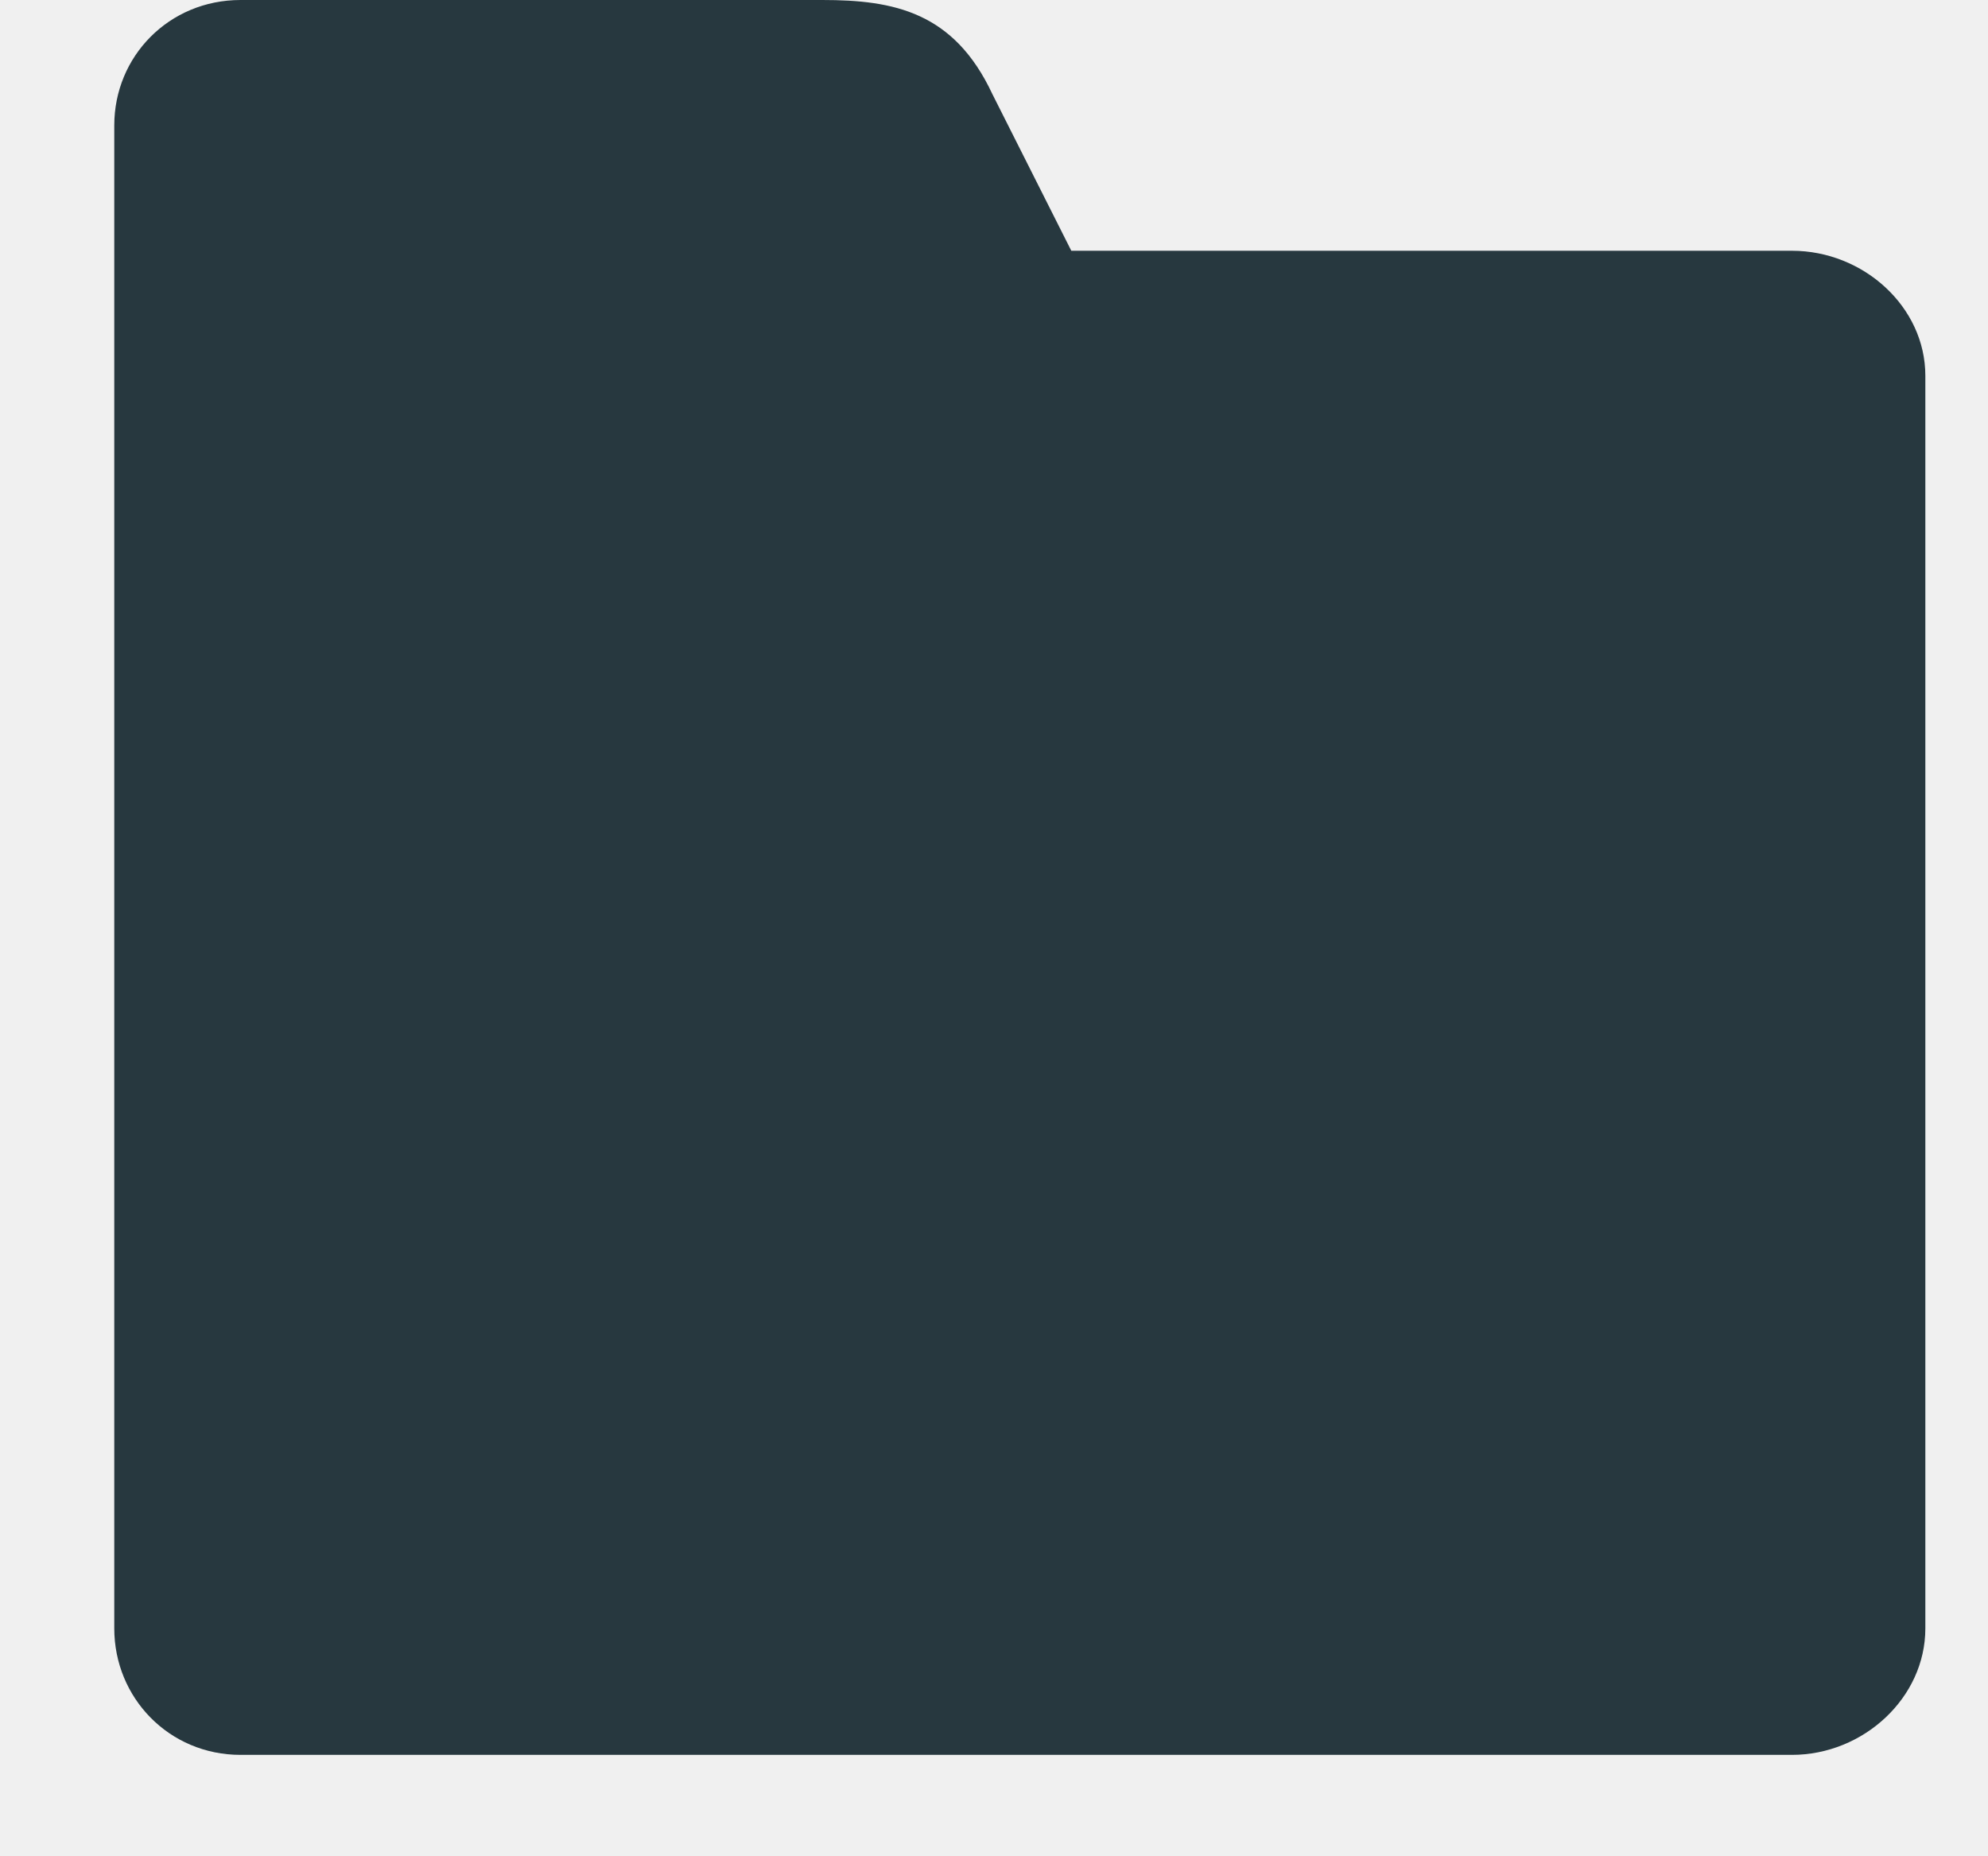
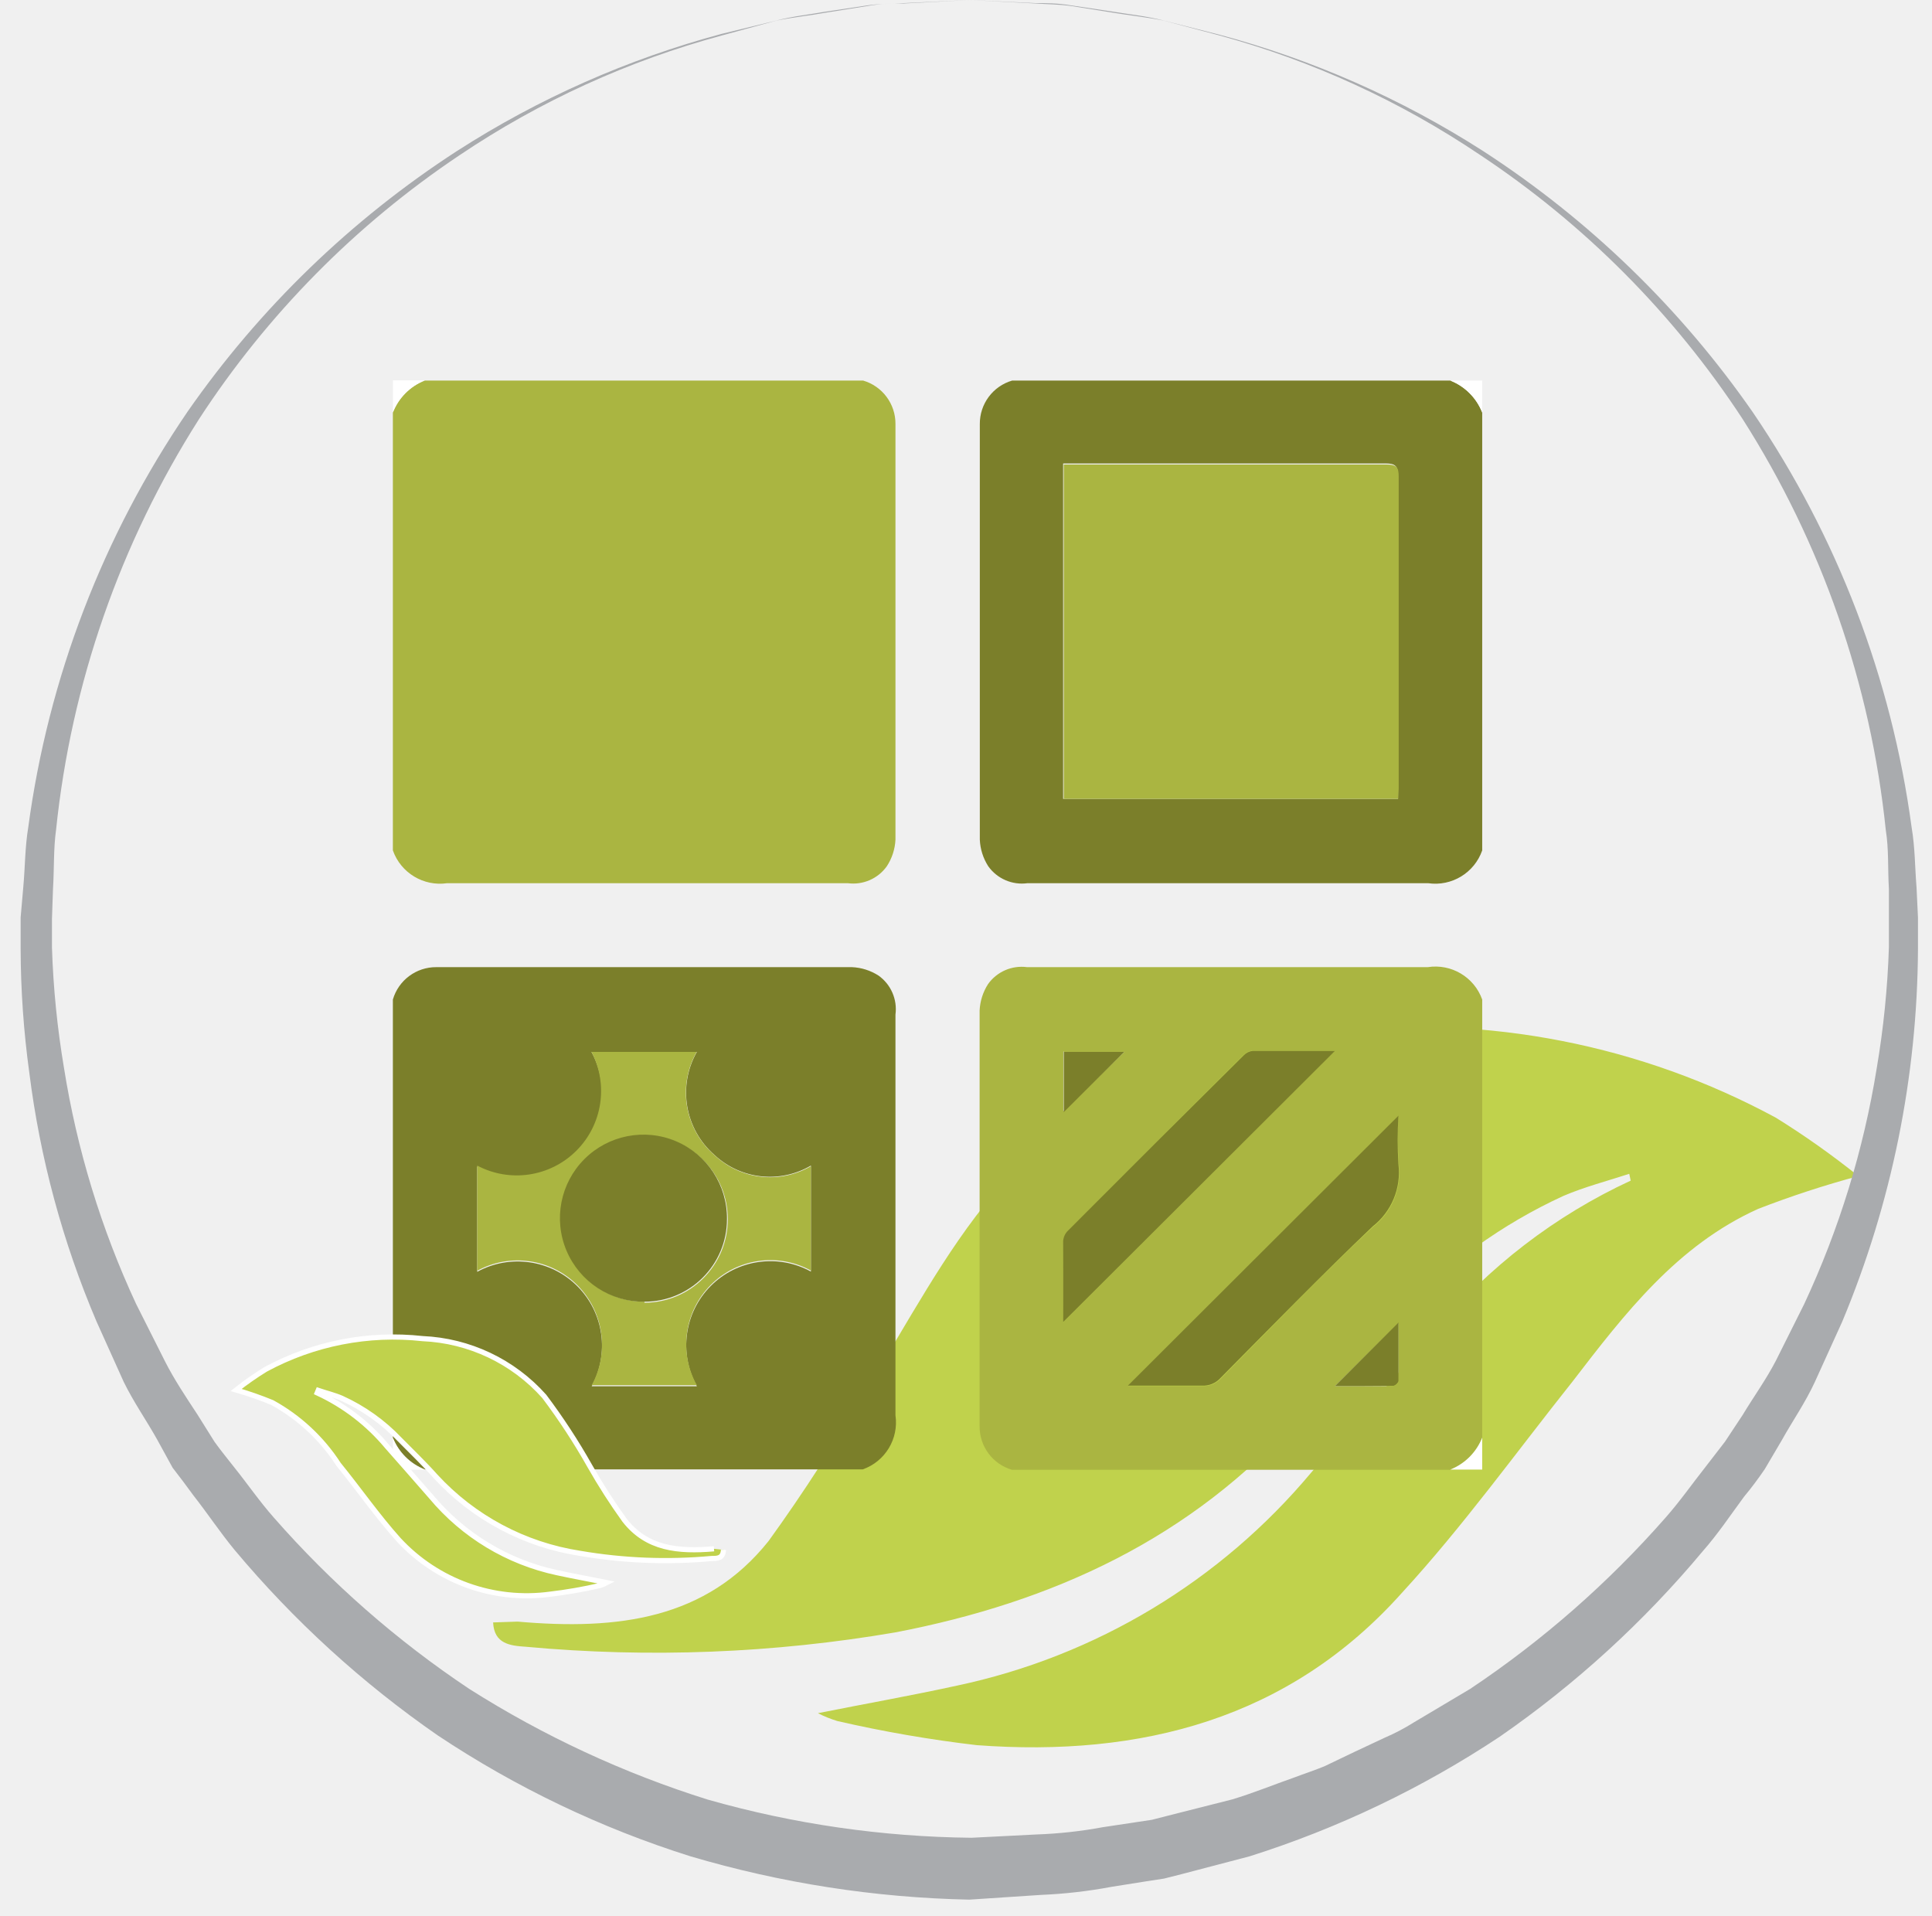
- <svg xmlns="http://www.w3.org/2000/svg" width="15px" height="14px" viewBox="0 0 15 14" version="1.1">
-   <defs />
-   <g id="Page-1" stroke="none" stroke-width="1" fill="none" fill-rule="evenodd">
-     <g id="Dashboard" transform="translate(-90, -150)" fill="#27383F">
-       <g id="menu" transform="translate(0, 68)">
-         <g id="categorias" transform="translate(0, 65)">
-           <g id="noun_106900_cc" transform="translate(64, 17)">
-             <g id="Group" transform="translate(26.86225, 0)">
-               <g id="Shape">
-                 <path d="M0.953,13.241 L12.658,13.241 C13.198,13.241 13.665,12.81 13.665,12.287 L13.665,2.835 C13.665,2.315 13.198,1.892 12.658,1.892 L7.221,1.892 L6.626,0.711 C6.336,0.09 5.882,0 5.343,0 L0.953,0 C0.413,0 0,0.425 0,0.946 L0,12.287 C0,12.81 0.413,13.241 0.953,13.241 L0.953,13.241 Z" />
-               </g>
-             </g>
-           </g>
-         </g>
-       </g>
-     </g>
-   </g>
+ <svg xmlns="http://www.w3.org/2000/svg" id="Capa_1" data-name="Capa 1" viewBox="0 0 93.68 92.86">
+   <defs>
+     <style>.cls-1,.cls-6{fill:#c0d24c;}.cls-2{fill:#a9abae;}.cls-3{fill:#aab541;}.cls-4{fill:#7b7f2a;}.cls-5{fill:#fff;}.cls-6{stroke:#fff;stroke-miterlimit:10;stroke-width:0.25px;}</style>
+   </defs>
+   <path class="cls-1" d="M25.1,78.62c4.88,0.43,9.15-.12,12.17-3.91A81.93,81.93,0,0,0,42,67.37c2-3.19,3.77-6.63,6.19-9.5,4.25-5,10.07-7.25,16.55-7.87a36.61,36.61,0,0,1,21.37,4.19,40.6,40.6,0,0,1,4,2.83,47.7,47.7,0,0,0-4.86,1.59c-3.93,1.77-6.47,5.08-9,8.37C73.52,70.41,70.94,74,68,77.2c-5.49,6.16-12.7,8-20.64,7.41a62.41,62.41,0,0,1-6.76-1.17,5.65,5.65,0,0,1-.94-0.38c2.36-.47,4.57-0.86,6.76-1.34A30.67,30.67,0,0,0,63.59,71.38c2-2.31,4-4.57,6-6.86a27.22,27.22,0,0,1,9.48-7.28L79,56.91c-1.07.35-2.16,0.63-3.19,1.07a25.2,25.2,0,0,0-7.9,5.7c-1.64,1.67-3.34,3.28-4.89,5-5.24,5.92-12,9-19.59,10.46a68.82,68.82,0,0,1-17.93.7c-0.77-.05-1.54-0.14-1.59-1.18" />
+   <path class="cls-2" d="M47,0l3.19,0.15c0.52,0,1.1,0,1.74.11L54,0.57C54.78,0.7,55.6.78,56.44,1l2.68,0.68A45.4,45.4,0,0,1,71.91,7.32,47.16,47.16,0,0,1,85,20,46.87,46.87,0,0,1,92.69,40.1c0.17,1,.16,1.94.24,2.92L93,44.49l0,0.74c0,0.32,0,.51,0,0.77a47.51,47.51,0,0,1-3.67,18.07L88,67c-0.46,1-1.07,1.87-1.6,2.82l-0.83,1.41c-0.31.45-.63,0.89-1,1.33-0.65.88-1.26,1.8-2,2.64a49.57,49.57,0,0,1-9.85,9A48.2,48.2,0,0,1,60.59,90l-3.32.87-0.83.21-0.85.13-1.7.27a23.86,23.86,0,0,1-3.41.39L47,92.1A51.42,51.42,0,0,1,33.48,90a48.25,48.25,0,0,1-12.25-5.86,49.84,49.84,0,0,1-9.86-9c-0.7-.85-1.31-1.77-2-2.65-0.32-.44-0.65-0.88-1-1.33L7.63,69.81C7.1,68.86,6.49,68,6,67L4.68,64.07A45.11,45.11,0,0,1,1.42,52,45.09,45.09,0,0,1,1,46c0-.27,0-0.46,0-0.78l0-.73L1.13,43c0.09-1,.08-1.92.24-2.89A46.83,46.83,0,0,1,9.1,19.95,47.19,47.19,0,0,1,22.16,7.32,45.42,45.42,0,0,1,35,1.64L37.63,1C38.47,0.78,39.29.7,40,.57l2.07-.31c0.63-.09,1.22-0.07,1.74-0.11Zm0,0-3.19.17c-0.52,0-1.1,0-1.74.12L40,0.62C39.3,0.75,38.49.83,37.64,1L35,1.72A42.72,42.72,0,0,0,22.29,7.52,44.8,44.8,0,0,0,9.65,20.32,45.9,45.9,0,0,0,2.72,40.22c-0.13.92-.09,1.91-0.15,2.87L2.52,44.54l0,0.73,0,0.68a43.45,43.45,0,0,0,.58,5.81A43.21,43.21,0,0,0,6.6,63.22L8,66C8.44,66.87,9,67.71,9.58,68.59l0.82,1.31c0.3,0.42.63,0.82,0.95,1.23,0.65,0.81,1.24,1.67,1.93,2.45a48,48,0,0,0,9.47,8.3,48.9,48.9,0,0,0,11.57,5.37A48.51,48.51,0,0,0,47.11,89.1l3.15-.16a21.63,21.63,0,0,0,3.2-.35l1.59-.24,0.8-.12,0.78-.2,3.12-.79c1-.3,2-0.71,3-1.06,0.5-.19,1-0.35,1.5-0.56l1.44-.69,1.45-.68a10.15,10.15,0,0,0,1.41-.74l2.74-1.63a48.32,48.32,0,0,0,9.47-8.3c0.69-.78,1.29-1.64,1.93-2.45,0.31-.41.64-0.82,0.95-1.23L84.5,68.6c0.53-.88,1.14-1.72,1.61-2.63l1.37-2.74A43.29,43.29,0,0,0,91,51.79a43.35,43.35,0,0,0,.59-5.86c0-.23,0-0.53,0-0.69l0-.72,0-1.43c-0.06-1,0-1.91-.15-2.84a45.88,45.88,0,0,0-6.94-19.93A44.83,44.83,0,0,0,71.78,7.52,42.75,42.75,0,0,0,59.1,1.71L56.43,1C55.59,0.83,54.78.75,54,.62L52,0.3C51.33,0.2,50.75.21,50.23,0.17Z" />
+   <path class="cls-3" d="M19.05,41.23V20a2.74,2.74,0,0,1,1.55-1.55H41.85a2.18,2.18,0,0,1,1.57,2.11c0,6.72,0,13.43,0,20.15A2.59,2.59,0,0,1,43,42a2,2,0,0,1-1.89.82c-6.48,0-13,0-19.43,0A2.42,2.42,0,0,1,19.05,41.23Z" />
+   <path class="cls-3" d="M71.87,48.46V69.71a2.76,2.76,0,0,1-1.55,1.55H49.07a2.18,2.18,0,0,1-1.57-2.11c0-6.72,0-13.43,0-20.15a2.59,2.59,0,0,1,.41-1.29,2,2,0,0,1,1.89-.82c6.48,0,13,0,19.43,0A2.41,2.41,0,0,1,71.87,48.46Zm-4.05,5.64L54.71,67.2c1.13,0,2.36,0,3.59,0a1.13,1.13,0,0,0,.9-0.37c2.44-2.47,4.86-5,7.38-7.35a3.32,3.32,0,0,0,1.25-3A18.3,18.3,0,0,1,67.81,54.09Zm-16.26,10L64.72,50.94c-1.29,0-2.64,0-4,0a0.72,0.72,0,0,0-.43.22Q56,55.43,51.77,59.7a0.78,0.78,0,0,0-.21.49C51.54,61.51,51.55,62.83,51.55,64.1Zm0-13.14v2.92L54.51,51H51.58ZM64.73,67.2c0.95,0,1.88,0,2.82,0A0.35,0.35,0,0,0,67.8,67c0-.95,0-1.9,0-2.84Z" />
+   <path class="cls-4" d="M19.05,69.71V48.46a2.18,2.18,0,0,1,2.11-1.57c6.72,0,13.43,0,20.15,0a2.59,2.59,0,0,1,1.29.41,2,2,0,0,1,.82,1.89c0,6.48,0,13,0,19.43a2.41,2.41,0,0,1-1.59,2.62H20.6A2.74,2.74,0,0,1,19.05,69.71ZM28.68,51a4.09,4.09,0,0,1-5.54,5.56v5.1a4.09,4.09,0,0,1,5.55,5.55h5.1a4.08,4.08,0,0,1,5.53-5.56V56.51A3.93,3.93,0,0,1,34.65,56a4,4,0,0,1-.86-5h-5.1Z" />
+   <path class="cls-4" d="M71.87,41.23a2.41,2.41,0,0,1-2.62,1.59c-6.48,0-13,0-19.43,0A2,2,0,0,1,47.92,42a2.59,2.59,0,0,1-.41-1.29c0-6.72,0-13.43,0-20.15a2.18,2.18,0,0,1,1.57-2.11H70.32A2.74,2.74,0,0,1,71.87,20V41.23Zm-4.08-2.51c0-.21,0-0.38,0-0.54,0-5,0-10.07,0-15.11,0-.48-0.14-0.6-0.6-0.6-5,0-10.07,0-15.11,0l-0.53,0V38.73H67.79Z" />
+   <path class="cls-5" d="M71.87,20a2.74,2.74,0,0,0-1.55-1.55h1.55V20Z" />
+   <path class="cls-5" d="M20.6,18.44A2.74,2.74,0,0,0,19.05,20V18.44H20.6Z" />
+   <path class="cls-5" d="M19.05,69.71a2.74,2.74,0,0,0,1.55,1.55H19.05V69.71Z" />
+   <path class="cls-5" d="M70.32,71.25a2.76,2.76,0,0,0,1.55-1.55v1.55H70.32Z" />
+   <path class="cls-4" d="M67.81,54.09a18.3,18.3,0,0,0,0,2.37,3.32,3.32,0,0,1-1.25,3c-2.51,2.39-4.93,4.88-7.38,7.35a1.13,1.13,0,0,1-.9.37c-1.23,0-2.47,0-3.59,0Z" />
+   <path class="cls-4" d="M51.55,64.1c0-1.27,0-2.59,0-3.92a0.78,0.78,0,0,1,.21-0.49Q56,55.43,60.3,51.17a0.72,0.72,0,0,1,.43-0.22c1.35,0,2.7,0,4,0Z" />
+   <path class="cls-4" d="M51.58,51h2.93l-2.93,2.92V51Z" />
+   <path class="cls-4" d="M64.73,67.2l3.08-3.08c0,0.94,0,1.89,0,2.84a0.35,0.35,0,0,1-.25.23C66.61,67.2,65.67,67.2,64.73,67.2Z" />
+   <path class="cls-3" d="M28.68,51h5.1a4,4,0,0,0,.86,5,3.93,3.93,0,0,0,4.68.54V61.6a4.08,4.08,0,0,0-5.53,5.56h-5.1a4.09,4.09,0,0,0-5.55-5.55v-5.1A4.09,4.09,0,0,0,28.68,51Zm2.57,12.16a4.05,4.05,0,1,0-4.06-4.06A4.06,4.06,0,0,0,31.25,63.11Z" />
+   <path class="cls-3" d="M67.79,38.73H51.58V22.52l0.53,0c5,0,10.07,0,15.11,0,0.47,0,.61.12,0.6,0.6,0,5,0,10.07,0,15.11C67.81,38.35,67.8,38.52,67.79,38.73Z" />
+   <path class="cls-4" d="M31.25,63.11a4.05,4.05,0,1,1,4-4A4,4,0,0,1,31.25,63.11Z" />
+   <path class="cls-6" d="M34.62,75.09c-1.74.15-3.26,0-4.34-1.39a29.19,29.19,0,0,1-1.68-2.62,30.71,30.71,0,0,0-2.21-3.38,8.39,8.39,0,0,0-5.9-2.8,13,13,0,0,0-7.61,1.49,14.46,14.46,0,0,0-1.43,1A17,17,0,0,1,13.2,68a9,9,0,0,1,3.22,3c1,1.23,1.87,2.49,2.91,3.65a8.45,8.45,0,0,0,7.35,2.64,22.23,22.23,0,0,0,2.41-.42,2,2,0,0,0,.34-0.14c-0.84-.17-1.63-0.31-2.41-0.48a10.93,10.93,0,0,1-6.11-3.68c-0.71-.82-1.43-1.63-2.15-2.45a9.7,9.7,0,0,0-3.38-2.59l0.05-.12c0.38,0.13.77,0.22,1.14,0.38a9,9,0,0,1,2.81,2c0.58,0.59,1.19,1.17,1.74,1.79a12,12,0,0,0,7,3.73,24.52,24.52,0,0,0,6.39.25c0.28,0,.55,0,0.57-0.42" />
</svg>
